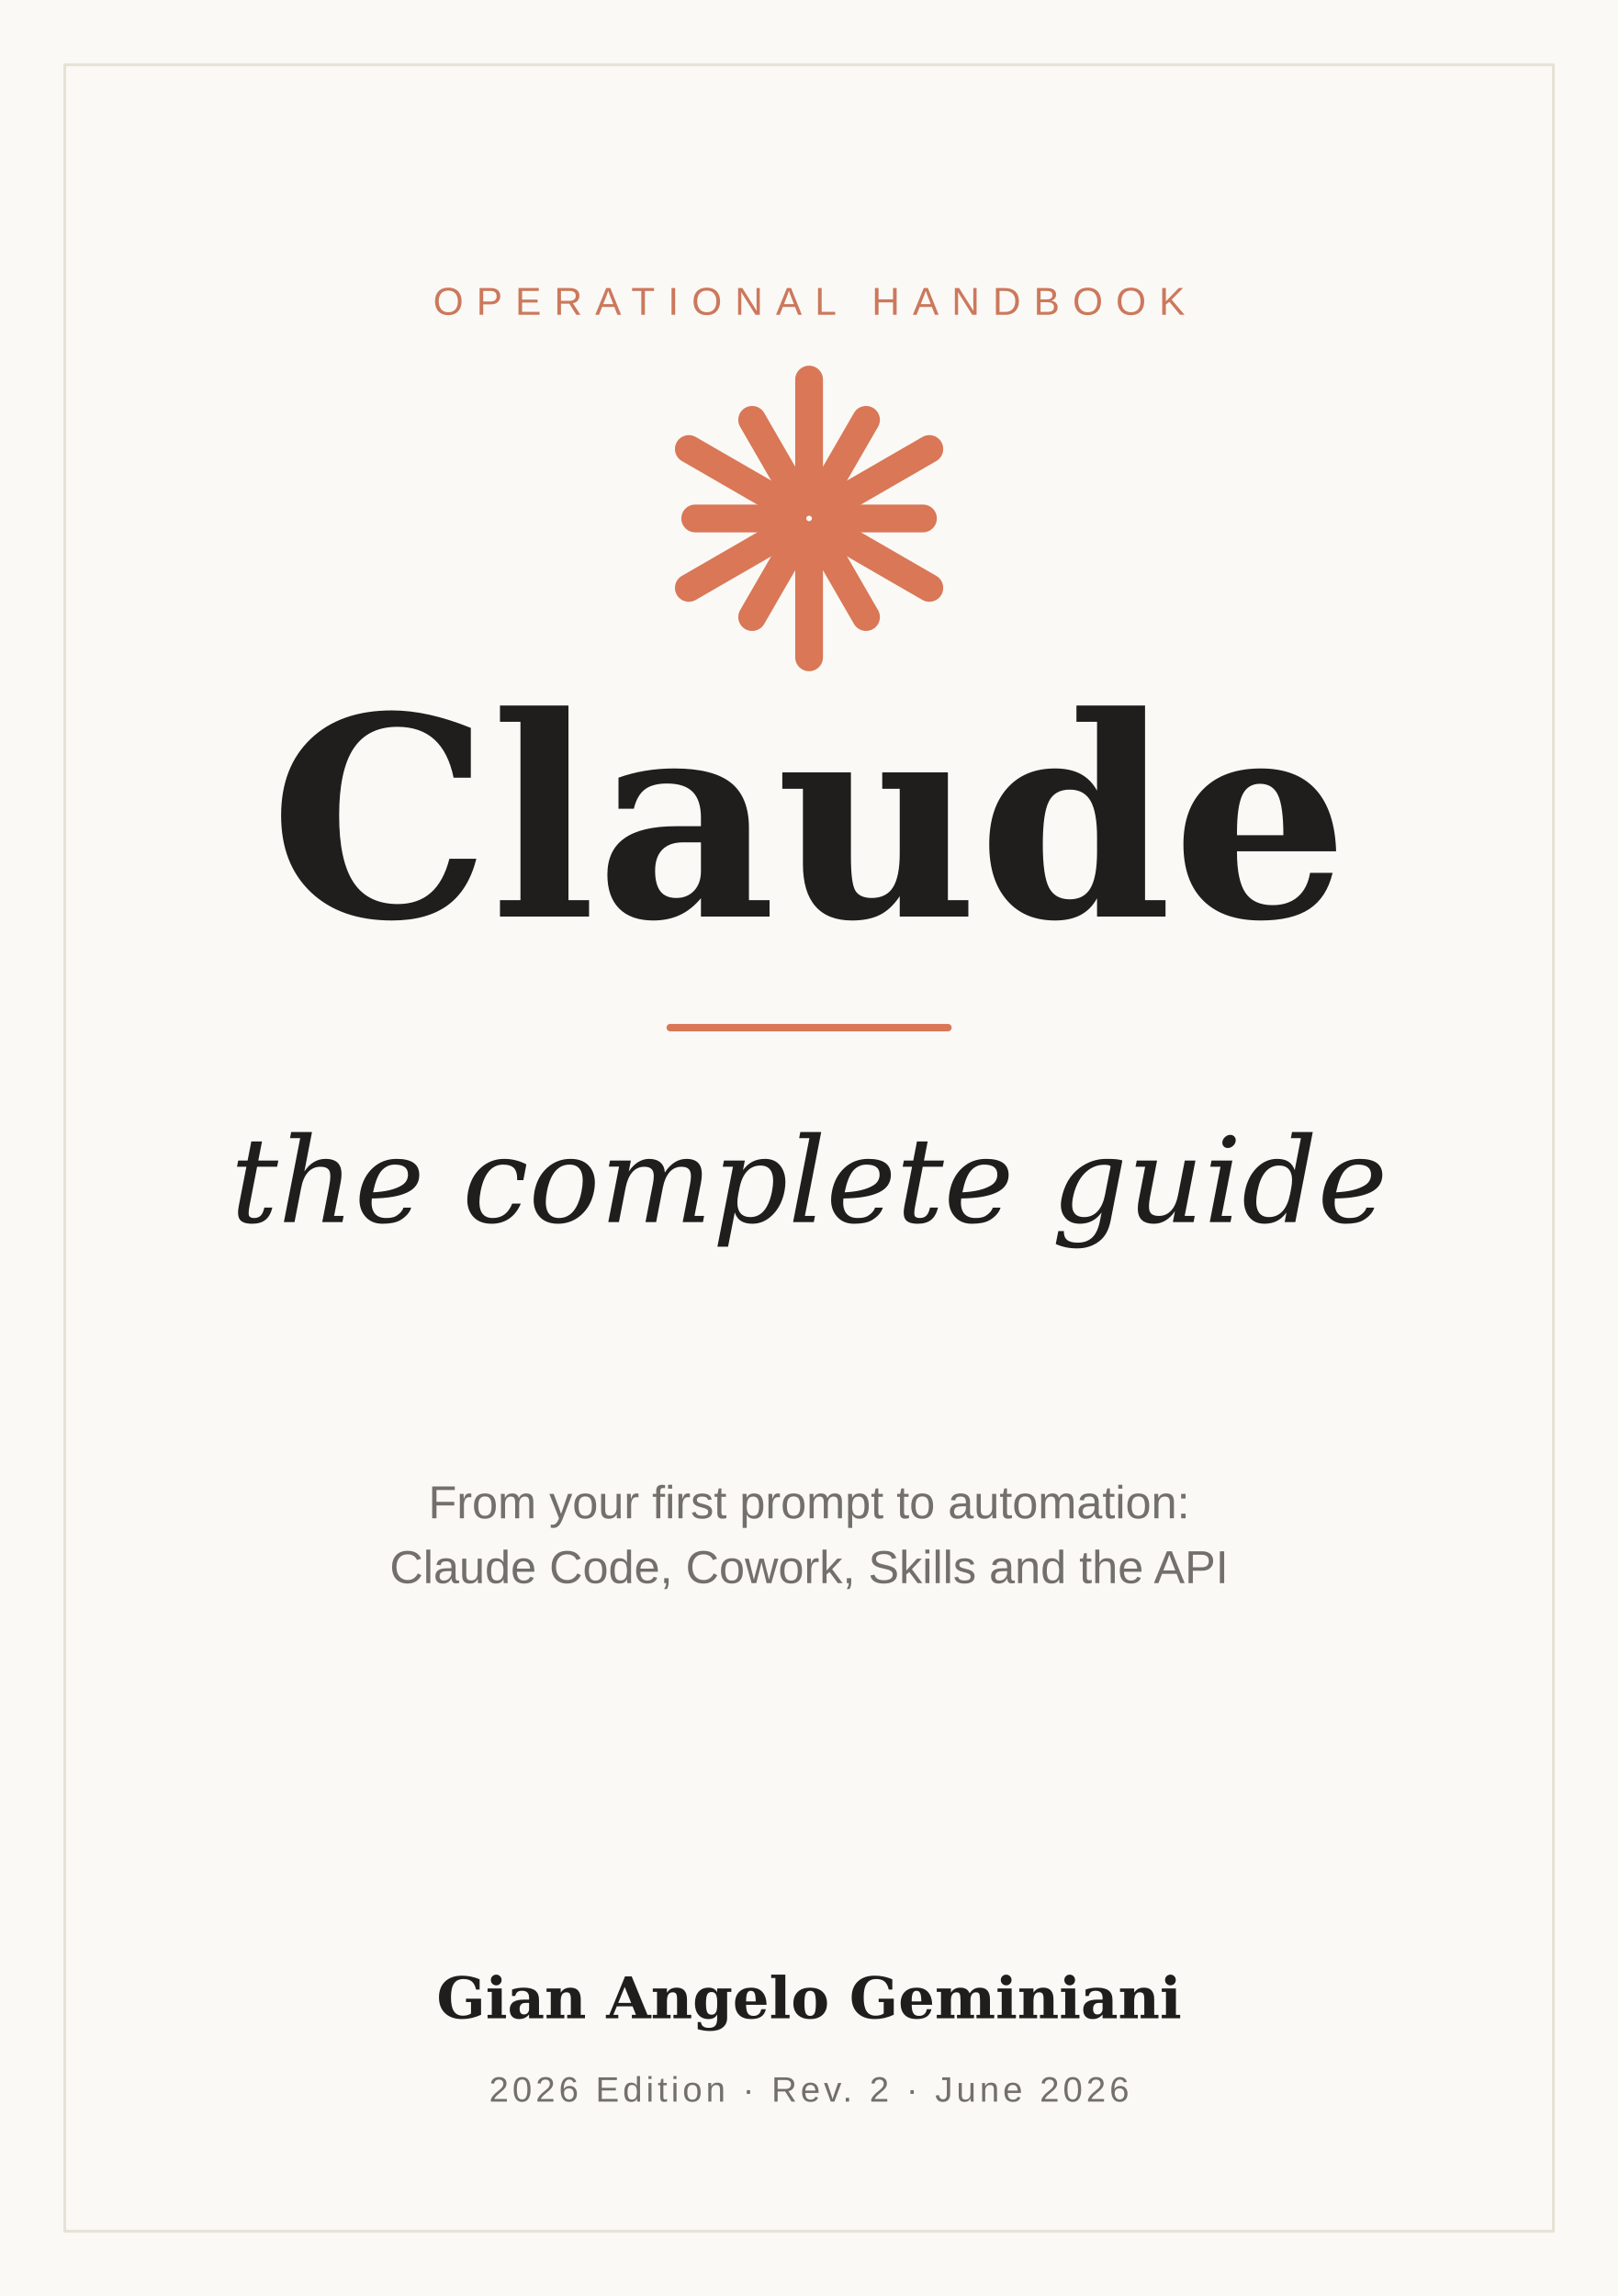
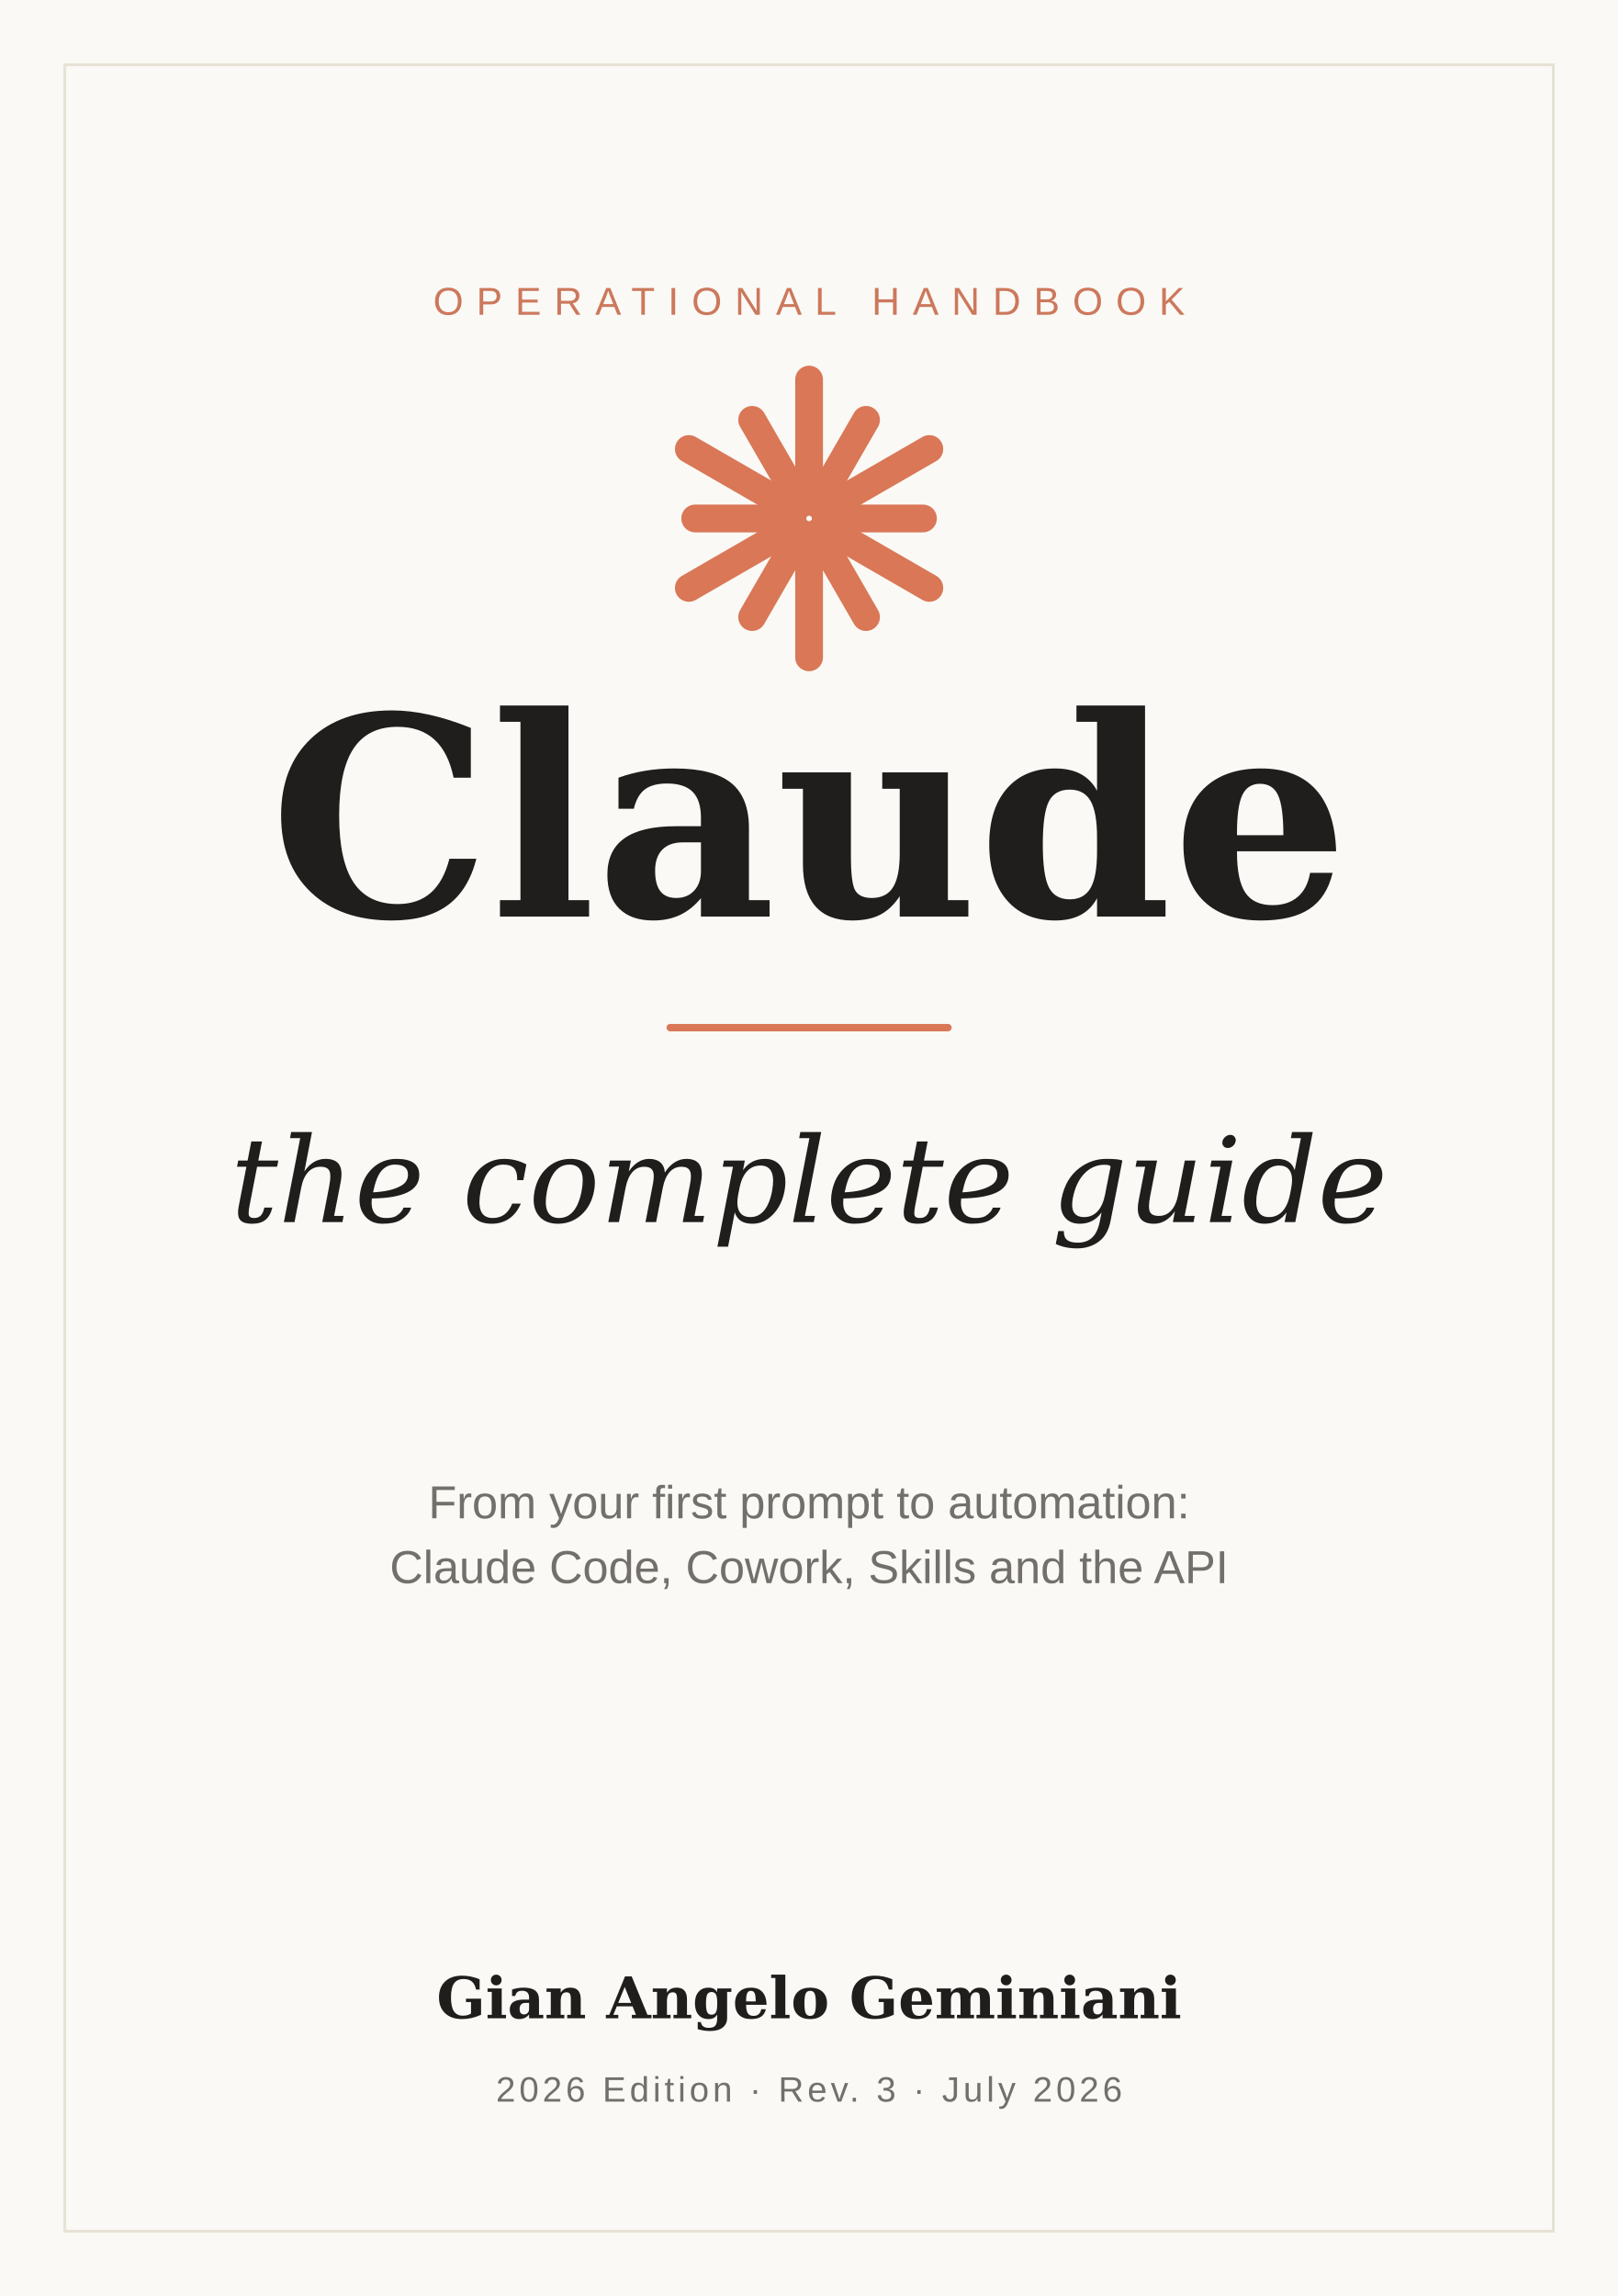
<svg xmlns="http://www.w3.org/2000/svg" width="1748" height="2480" viewBox="0 0 1748 2480">
  <rect width="1748" height="2480" fill="#FAF9F5" />
  <rect x="70" y="70" width="1608" height="2340" fill="none" stroke="#E7E2D6" stroke-width="3" />
  <text x="874.0" y="340" text-anchor="middle" font-family="Liberation Sans, DejaVu Sans, sans-serif" font-size="42" letter-spacing="14" fill="#CC785C">OPERATIONAL HANDBOOK</text>
  <line x1="874.0" y1="542.0" x2="874.0" y2="410.0" stroke="#D97757" stroke-width="30" stroke-linecap="round" />
  <line x1="883.0" y1="544.4" x2="935.5" y2="453.5" stroke="#D97757" stroke-width="30" stroke-linecap="round" />
  <line x1="889.6" y1="551.0" x2="1003.9" y2="485.0" stroke="#D97757" stroke-width="30" stroke-linecap="round" />
  <line x1="892.0" y1="560.0" x2="997.0" y2="560.0" stroke="#D97757" stroke-width="30" stroke-linecap="round" />
  <line x1="889.6" y1="569.0" x2="1003.9" y2="635.0" stroke="#D97757" stroke-width="30" stroke-linecap="round" />
  <line x1="883.0" y1="575.6" x2="935.5" y2="666.5" stroke="#D97757" stroke-width="30" stroke-linecap="round" />
  <line x1="874.0" y1="578.0" x2="874.0" y2="710.0" stroke="#D97757" stroke-width="30" stroke-linecap="round" />
  <line x1="865.0" y1="575.6" x2="812.5" y2="666.5" stroke="#D97757" stroke-width="30" stroke-linecap="round" />
  <line x1="858.4" y1="569.0" x2="744.1" y2="635.0" stroke="#D97757" stroke-width="30" stroke-linecap="round" />
  <line x1="856.0" y1="560.0" x2="751.0" y2="560.0" stroke="#D97757" stroke-width="30" stroke-linecap="round" />
  <line x1="858.4" y1="551.0" x2="744.1" y2="485.0" stroke="#D97757" stroke-width="30" stroke-linecap="round" />
  <line x1="865.0" y1="544.4" x2="812.5" y2="453.5" stroke="#D97757" stroke-width="30" stroke-linecap="round" />
  <text x="874.0" y="990" text-anchor="middle" font-family="Lora, DejaVu Serif, serif" font-weight="700" font-size="300" fill="#1F1E1D">Claude</text>
  <line x1="724.0" y1="1110" x2="1024.0" y2="1110" stroke="#D97757" stroke-width="8" stroke-linecap="round" />
  <text x="874.0" y="1320" text-anchor="middle" font-family="Lora, DejaVu Serif, serif" font-style="italic" font-size="128" fill="#1F1E1D">the complete guide</text>
  <text x="874.0" y="1640" text-anchor="middle" font-family="Liberation Sans, DejaVu Sans, sans-serif" font-size="50" fill="#73706B">From your first prompt to automation:</text>
  <text x="874.0" y="1710" text-anchor="middle" font-family="Liberation Sans, DejaVu Sans, sans-serif" font-size="50" fill="#73706B">Claude Code, Cowork, Skills and the API</text>
  <text x="874.0" y="2180" text-anchor="middle" font-family="Lora, DejaVu Serif, serif" font-weight="700" font-size="62" fill="#1F1E1D">Gian Angelo Geminiani</text>
-   <text x="874.0" y="2270" text-anchor="middle" font-family="Liberation Sans, DejaVu Sans, sans-serif" font-size="38" letter-spacing="4" fill="#73706B">2026 Edition  ·  Rev. 2  ·  June 2026</text>
+   <text x="874.0" y="2270" text-anchor="middle" font-family="Liberation Sans, DejaVu Sans, sans-serif" font-size="38" letter-spacing="4" fill="#73706B">2026 Edition  ·  Rev. 3  ·  July 2026</text>
</svg>
